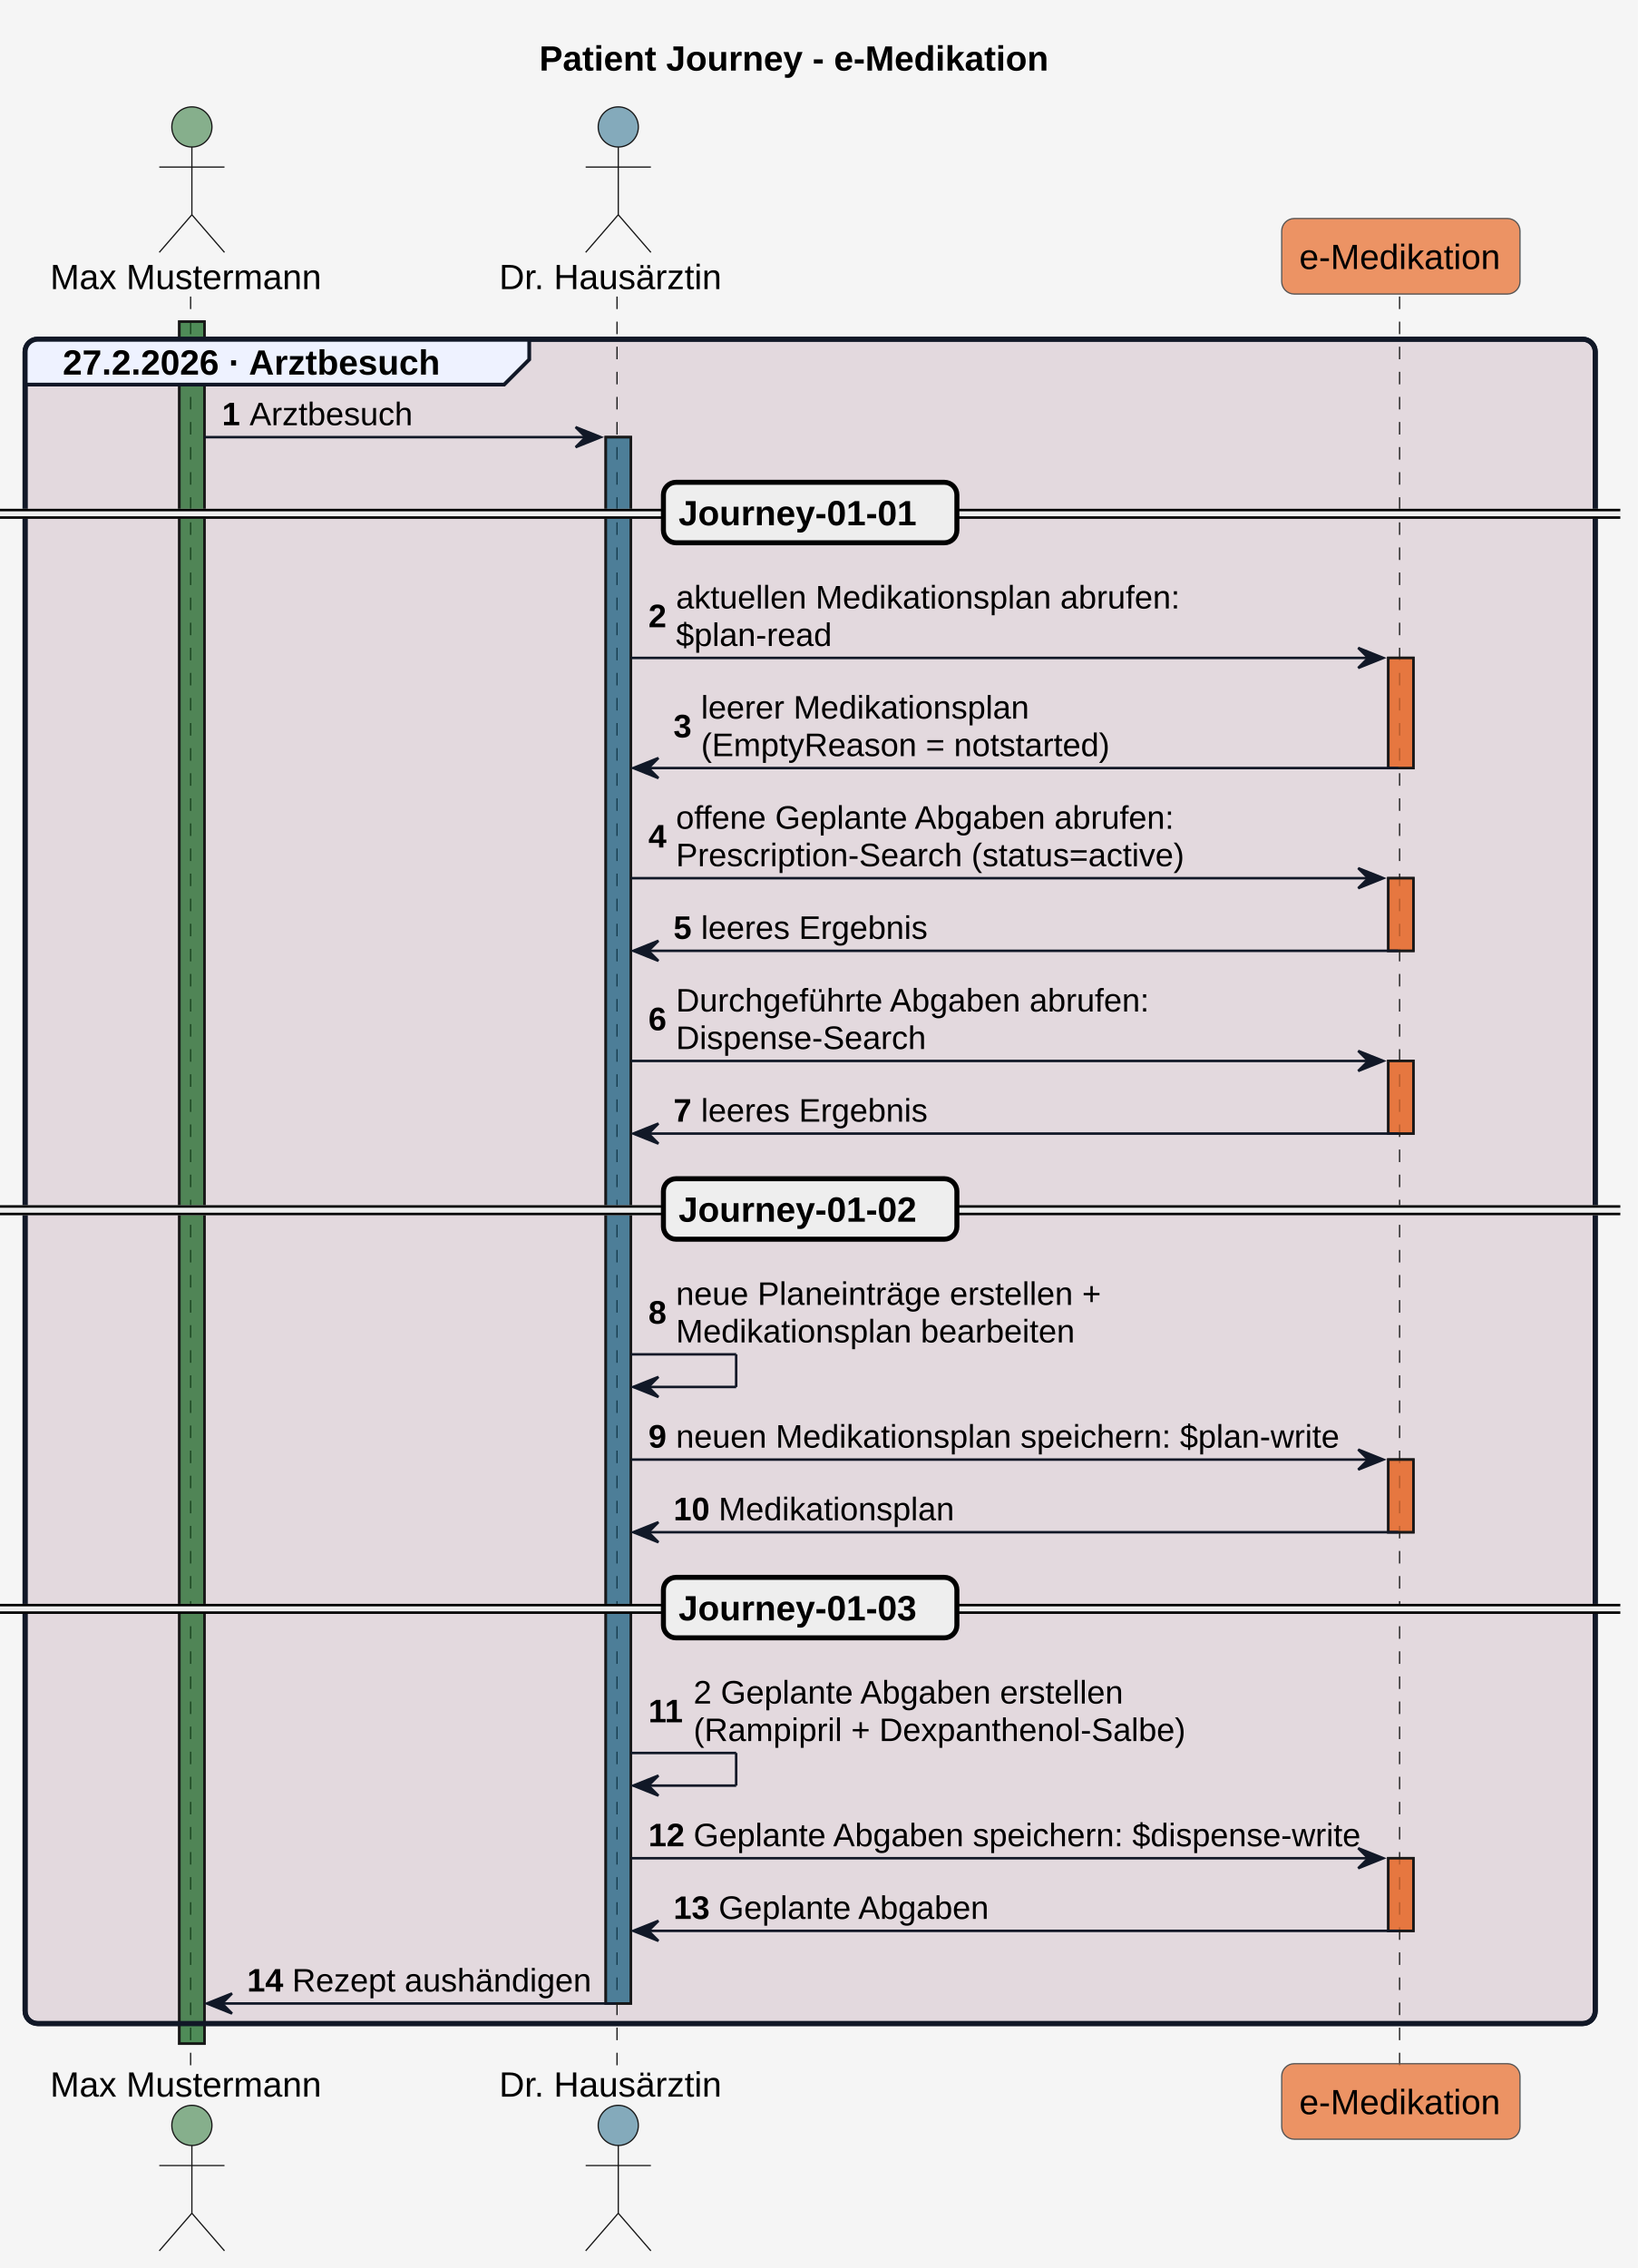
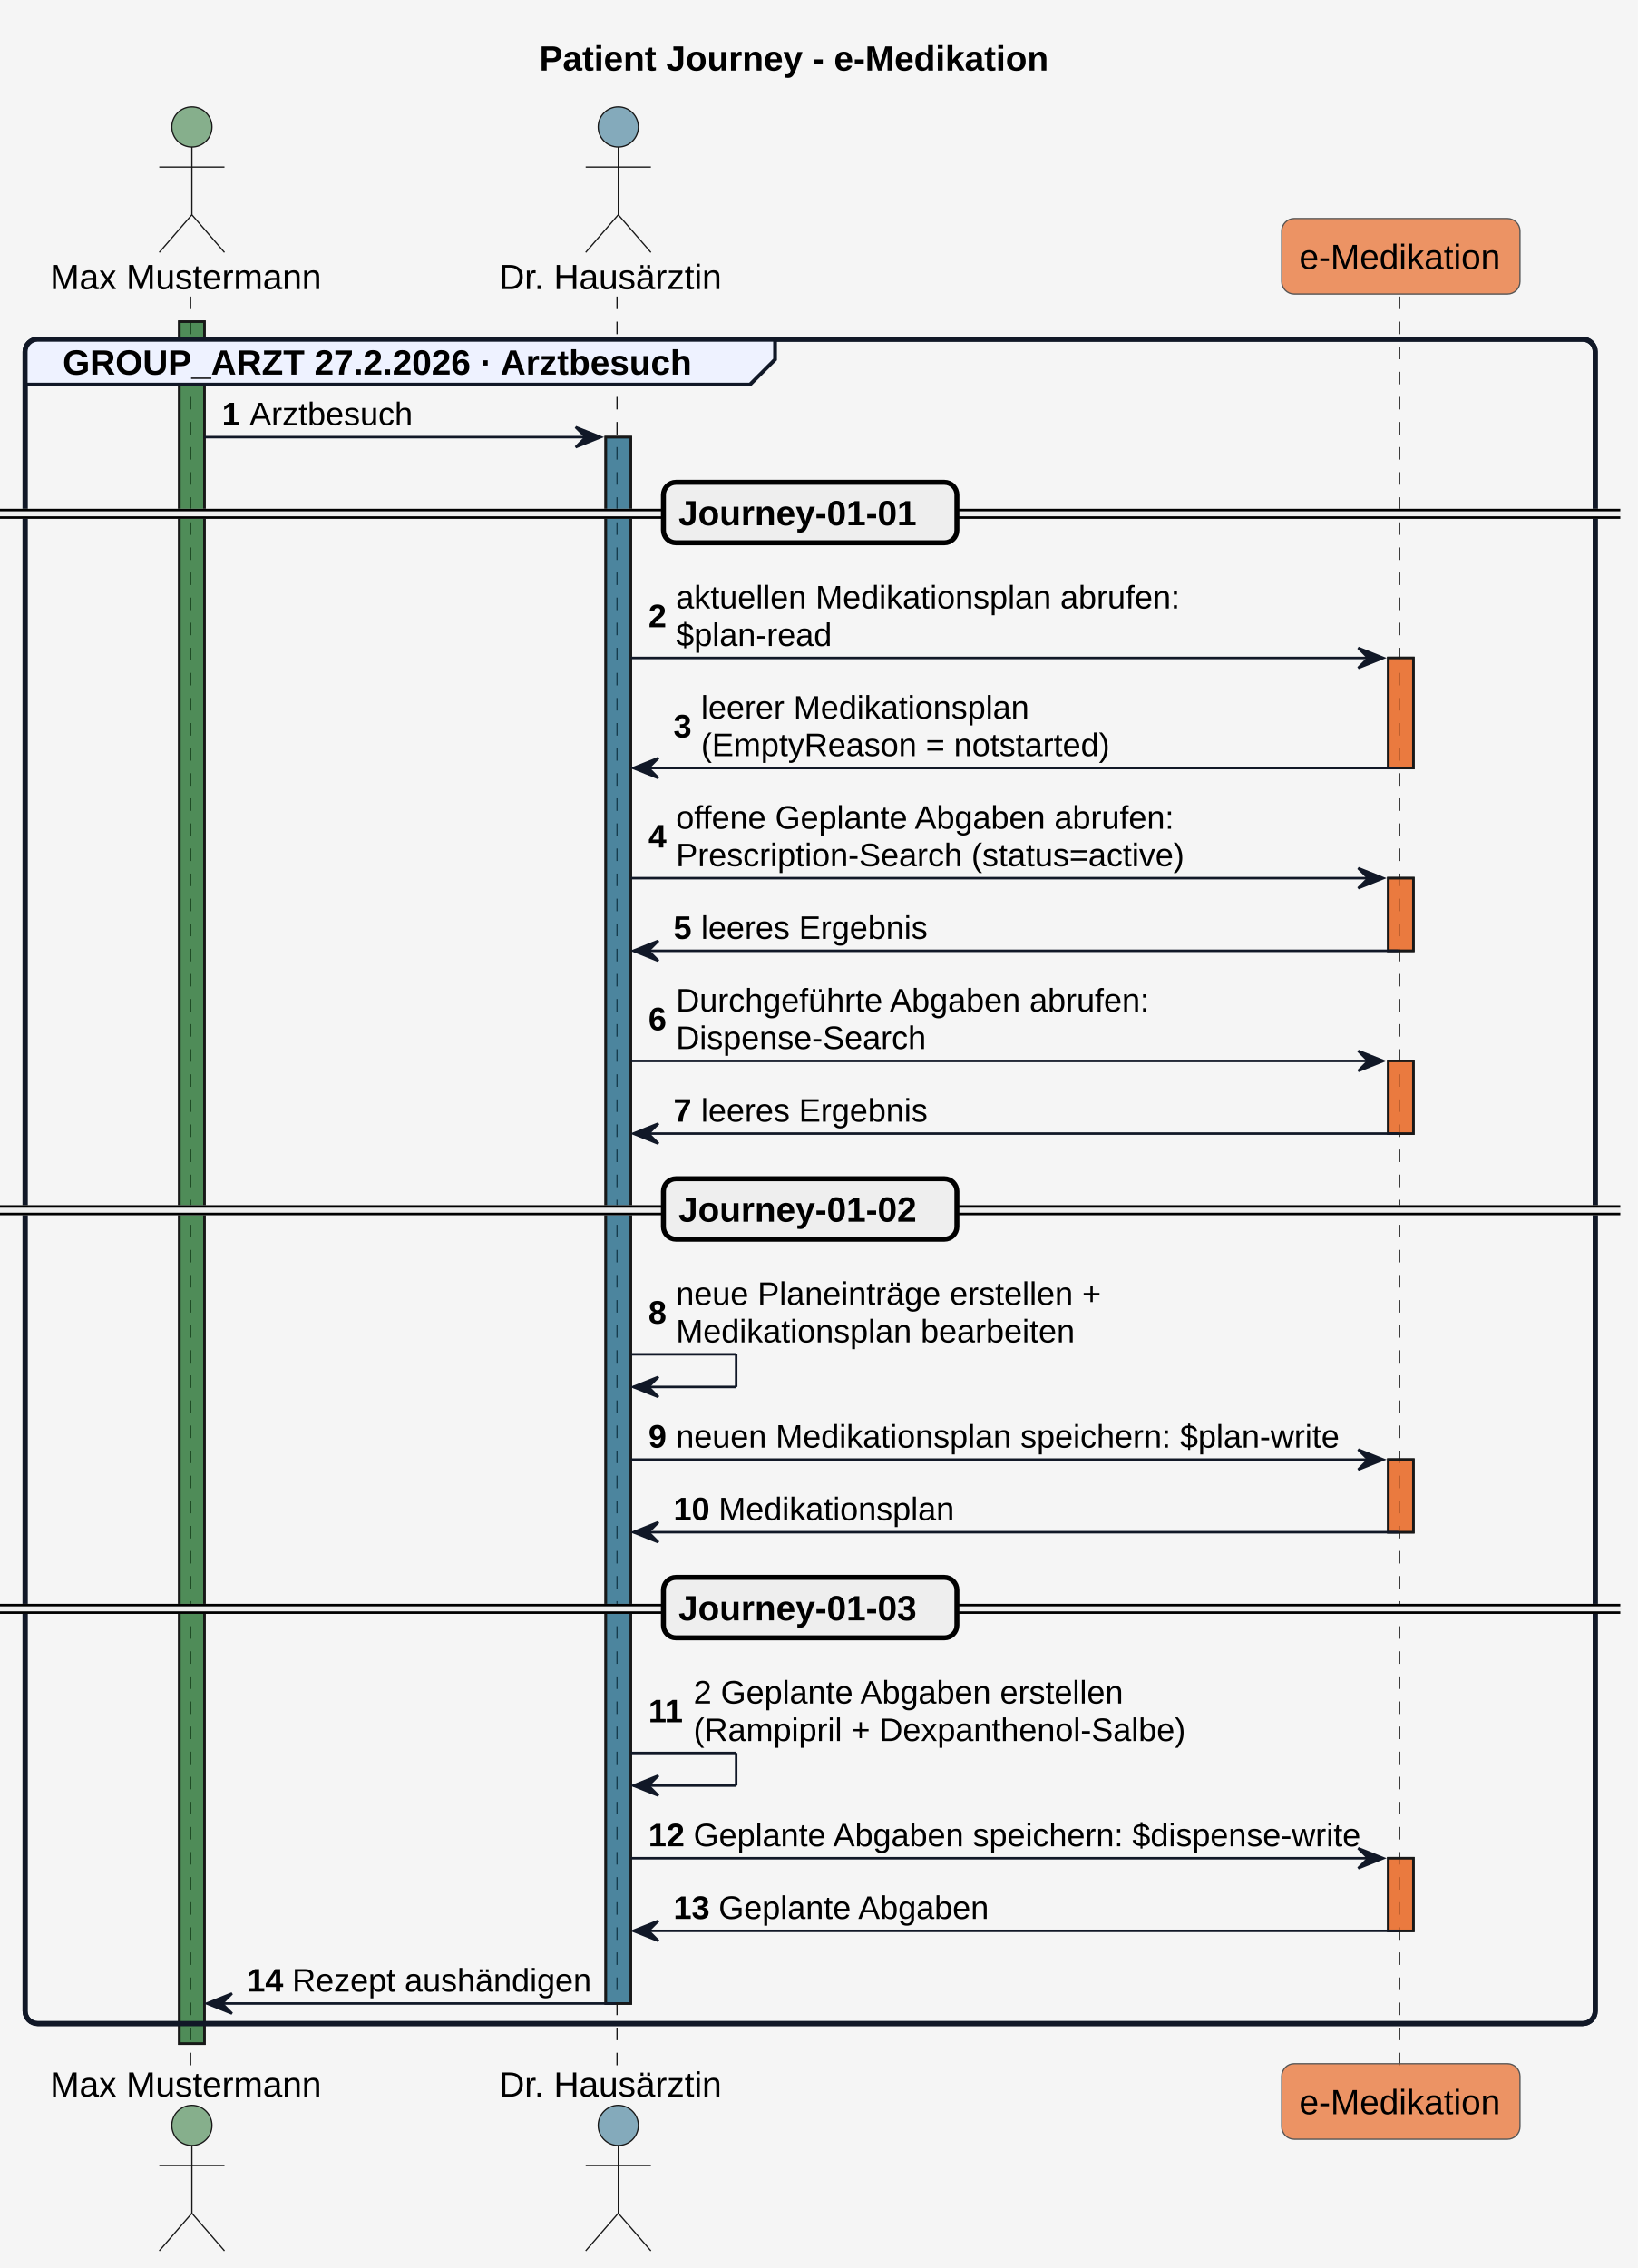
<svg xmlns="http://www.w3.org/2000/svg" contentStyleType="text/css" height="904px" preserveAspectRatio="none" style="width:653px;height:904px;background:#F5F5F5;" version="1.1" viewBox="0 0 653 904" width="653px" zoomAndPan="magnify">
  <defs />
  <g>
    <rect fill="#F5F5F5" height="904" style="stroke:none;stroke-width:1.0;" width="653" x="0" y="0" />
    <text fill="#000000" font-family="Arial" font-size="14" font-weight="bold" lengthAdjust="spacing" textLength="215" x="215" y="28.132">Patient Journey - e-Medikation</text>
    <rect fill="#196B24" fill-opacity="0.502" height="686.369" style="stroke:#181818;stroke-width:1.0;" width="10" x="71.5" y="128.197" />
    <rect fill="#156082" fill-opacity="0.502" height="624.322" style="stroke:#181818;stroke-width:1.0;" width="10" x="241.5" y="174.245" />
    <rect fill="#E97232" fill-opacity="0.741" height="43.898" style="stroke:#181818;stroke-width:1.0;" width="10" x="553.5" y="262.241" />
    <rect fill="#E97232" fill-opacity="0.741" height="28.949" style="stroke:#181818;stroke-width:1.0;" width="10" x="553.5" y="350.036" />
    <rect fill="#E97232" fill-opacity="0.741" height="28.949" style="stroke:#181818;stroke-width:1.0;" width="10" x="553.5" y="422.882" />
    <rect fill="#E97232" fill-opacity="0.741" height="28.949" style="stroke:#181818;stroke-width:1.0;" width="10" x="553.5" y="581.775" />
    <rect fill="#E97232" fill-opacity="0.741" height="28.949" style="stroke:#181818;stroke-width:1.0;" width="10" x="553.5" y="740.669" />
-     <rect fill="#96607D" fill-opacity="0.188" height="671.369" rx="5" ry="5" style="stroke:#111827;stroke-width:2.0;" width="626" x="10" y="135.197" />
+     <rect fill="none" height="671.369" rx="5" ry="5" style="stroke:#111827;stroke-width:2.0;" width="626" x="10" y="135.197" />
    <line style="stroke:#181818;stroke-width:0.5;stroke-dasharray:5.0,5.0;" x1="76" x2="76" y1="118.197" y2="823.566" />
    <line style="stroke:#181818;stroke-width:0.5;stroke-dasharray:5.0,5.0;" x1="246" x2="246" y1="118.197" y2="823.566" />
    <line style="stroke:#181818;stroke-width:0.5;stroke-dasharray:5.0,5.0;" x1="558" x2="558" y1="118.197" y2="823.566" />
    <text fill="#000000" font-family="Arial" font-size="14" lengthAdjust="spacing" textLength="107" x="20" y="115.231">Max Mustermann</text>
    <ellipse cx="76.5" cy="50.599" fill="#196B24" fill-opacity="0.502" rx="8" ry="8" style="stroke:#181818;stroke-width:0.5;" />
    <path d="M76.5,58.599 L76.5,85.599 M63.5,66.599 L89.5,66.599 M76.5,85.599 L63.5,100.599 M76.5,85.599 L89.5,100.599 " fill="none" style="stroke:#181818;stroke-width:0.5;" />
    <text fill="#000000" font-family="Arial" font-size="14" lengthAdjust="spacing" textLength="107" x="20" y="835.698">Max Mustermann</text>
    <ellipse cx="76.5" cy="847.165" fill="#196B24" fill-opacity="0.502" rx="8" ry="8" style="stroke:#181818;stroke-width:0.5;" />
    <path d="M76.5,855.165 L76.5,882.165 M63.5,863.165 L89.5,863.165 M76.5,882.165 L63.5,897.165 M76.5,882.165 L89.5,897.165 " fill="none" style="stroke:#181818;stroke-width:0.5;" />
    <text fill="#000000" font-family="Arial" font-size="14" lengthAdjust="spacing" textLength="89" x="199" y="115.231">Dr. Hausärztin</text>
    <ellipse cx="246.5" cy="50.599" fill="#156082" fill-opacity="0.502" rx="8" ry="8" style="stroke:#181818;stroke-width:0.5;" />
    <path d="M246.5,58.599 L246.5,85.599 M233.5,66.599 L259.5,66.599 M246.5,85.599 L233.5,100.599 M246.5,85.599 L259.5,100.599 " fill="none" style="stroke:#181818;stroke-width:0.5;" />
    <text fill="#000000" font-family="Arial" font-size="14" lengthAdjust="spacing" textLength="89" x="199" y="835.698">Dr. Hausärztin</text>
    <ellipse cx="246.5" cy="847.165" fill="#156082" fill-opacity="0.502" rx="8" ry="8" style="stroke:#181818;stroke-width:0.5;" />
    <path d="M246.5,855.165 L246.5,882.165 M233.5,863.165 L259.5,863.165 M246.5,882.165 L233.5,897.165 M246.5,882.165 L259.5,897.165 " fill="none" style="stroke:#181818;stroke-width:0.5;" />
    <rect fill="#E97232" fill-opacity="0.741" height="30.099" rx="5" ry="5" style="stroke:#555555;stroke-width:0.5;" width="95" x="511" y="87.099" />
    <text fill="#000000" font-family="Arial" font-size="14" lengthAdjust="spacing" textLength="81" x="518" y="107.231">e-Medikation</text>
    <rect fill="#E97232" fill-opacity="0.741" height="30.099" rx="5" ry="5" style="stroke:#555555;stroke-width:0.5;" width="95" x="511" y="822.566" />
    <text fill="#000000" font-family="Arial" font-size="14" lengthAdjust="spacing" textLength="81" x="518" y="842.698">e-Medikation</text>
    <rect fill="#196B24" fill-opacity="0.502" height="686.369" style="stroke:#181818;stroke-width:1.0;" width="10" x="71.5" y="128.197" />
    <rect fill="#156082" fill-opacity="0.502" height="624.322" style="stroke:#181818;stroke-width:1.0;" width="10" x="241.5" y="174.245" />
    <rect fill="#E97232" fill-opacity="0.741" height="43.898" style="stroke:#181818;stroke-width:1.0;" width="10" x="553.5" y="262.241" />
    <rect fill="#E97232" fill-opacity="0.741" height="28.949" style="stroke:#181818;stroke-width:1.0;" width="10" x="553.5" y="350.036" />
    <rect fill="#E97232" fill-opacity="0.741" height="28.949" style="stroke:#181818;stroke-width:1.0;" width="10" x="553.5" y="422.882" />
    <rect fill="#E97232" fill-opacity="0.741" height="28.949" style="stroke:#181818;stroke-width:1.0;" width="10" x="553.5" y="581.775" />
    <rect fill="#E97232" fill-opacity="0.741" height="28.949" style="stroke:#181818;stroke-width:1.0;" width="10" x="553.5" y="740.669" />
-     <path d="M15,135.197 L211,135.197 L211,143.296 L201,153.296 L10,153.296 L10,140.197 A5,5 0 0 1 15,135.197 " fill="#EEF2FF" style="stroke:#111827;stroke-width:1.5;" />
+     <path d="M15,135.197 L309,135.197 L309,143.296 L299,153.296 L10,153.296 L10,140.197 A5,5 0 0 1 15,135.197 " fill="#EEF2FF" style="stroke:#111827;stroke-width:1.5;" />
    <rect fill="none" height="671.369" rx="5" ry="5" style="stroke:#111827;stroke-width:2.0;" width="626" x="10" y="135.197" />
-     <text fill="#000000" font-family="Arial" font-size="14" font-weight="bold" lengthAdjust="spacing" textLength="156" x="25" y="149.329">27.2.2026 · Arztbesuch</text>
+     <text fill="#000000" font-family="Arial" font-size="14" font-weight="bold" lengthAdjust="spacing" textLength="254" x="25" y="149.329">GROUP_ARZT 27.2.2026 · Arztbesuch</text>
    <polygon fill="#111827" points="229.5,170.245,239.5,174.245,229.5,178.245,233.5,174.245" style="stroke:#111827;stroke-width:1.0;" />
    <line style="stroke:#111827;stroke-width:1.0;" x1="81.5" x2="235.5" y1="174.245" y2="174.245" />
    <text fill="#000000" font-family="Arial" font-size="13" font-weight="bold" lengthAdjust="spacing" textLength="7" x="88.5" y="169.49">1</text>
    <text fill="#000000" font-family="Arial" font-size="13" lengthAdjust="spacing" textLength="66" x="99.5" y="169.49">Arztbesuch</text>
    <rect fill="#EEEEEE" height="3" rx="5" ry="5" style="stroke:#EEEEEE;stroke-width:1.0;" width="646" x="0" y="203.294" />
    <line style="stroke:#000000;stroke-width:1.0;" x1="0" x2="646" y1="203.294" y2="203.294" />
    <line style="stroke:#000000;stroke-width:1.0;" x1="0" x2="646" y1="206.294" y2="206.294" />
    <rect fill="#EEEEEE" height="24.099" rx="5" ry="5" style="stroke:#000000;stroke-width:2.0;" width="117" x="264.5" y="192.245" />
    <text fill="#000000" font-family="Arial" font-size="14" font-weight="bold" lengthAdjust="spacing" textLength="99" x="270.5" y="209.376">Journey-01-01</text>
    <polygon fill="#111827" points="541.5,258.241,551.5,262.241,541.5,266.241,545.5,262.241" style="stroke:#111827;stroke-width:1.0;" />
    <line style="stroke:#111827;stroke-width:1.0;" x1="251.5" x2="547.5" y1="262.241" y2="262.241" />
    <text fill="#000000" font-family="Arial" font-size="13" font-weight="bold" lengthAdjust="spacing" textLength="7" x="258.5" y="250.012">2</text>
    <text fill="#000000" font-family="Arial" font-size="13" lengthAdjust="spacing" textLength="200" x="269.5" y="242.537">aktuellen Medikationsplan abrufen:</text>
    <text fill="#000000" font-family="Arial" font-size="13" lengthAdjust="spacing" textLength="60" x="269.5" y="257.486">$plan-read</text>
    <polygon fill="#111827" points="262.5,302.138,252.5,306.138,262.5,310.138,258.5,306.138" style="stroke:#111827;stroke-width:1.0;" />
    <line style="stroke:#111827;stroke-width:1.0;" x1="256.5" x2="557.5" y1="306.138" y2="306.138" />
    <text fill="#000000" font-family="Arial" font-size="13" font-weight="bold" lengthAdjust="spacing" textLength="7" x="268.5" y="293.909">3</text>
    <text fill="#000000" font-family="Arial" font-size="13" lengthAdjust="spacing" textLength="130" x="279.5" y="286.435">leerer Medikationsplan</text>
    <text fill="#000000" font-family="Arial" font-size="13" lengthAdjust="spacing" textLength="164" x="279.5" y="301.383">(EmptyReason = notstarted)</text>
    <polygon fill="#111827" points="541.5,346.036,551.5,350.036,541.5,354.036,545.5,350.036" style="stroke:#111827;stroke-width:1.0;" />
    <line style="stroke:#111827;stroke-width:1.0;" x1="251.5" x2="547.5" y1="350.036" y2="350.036" />
    <text fill="#000000" font-family="Arial" font-size="13" font-weight="bold" lengthAdjust="spacing" textLength="7" x="258.5" y="337.806">4</text>
    <text fill="#000000" font-family="Arial" font-size="13" lengthAdjust="spacing" textLength="195" x="269.5" y="330.332">offene Geplante Abgaben abrufen:</text>
    <text fill="#000000" font-family="Arial" font-size="13" lengthAdjust="spacing" textLength="203" x="269.5" y="345.281">Prescription-Search (status=active)</text>
    <polygon fill="#111827" points="262.5,374.984,252.5,378.984,262.5,382.984,258.5,378.984" style="stroke:#111827;stroke-width:1.0;" />
    <line style="stroke:#111827;stroke-width:1.0;" x1="256.5" x2="557.5" y1="378.984" y2="378.984" />
    <text fill="#000000" font-family="Arial" font-size="13" font-weight="bold" lengthAdjust="spacing" textLength="7" x="268.5" y="374.229">5</text>
    <text fill="#000000" font-family="Arial" font-size="13" lengthAdjust="spacing" textLength="90" x="279.5" y="374.229">leeres Ergebnis</text>
    <polygon fill="#111827" points="541.5,418.882,551.5,422.882,541.5,426.882,545.5,422.882" style="stroke:#111827;stroke-width:1.0;" />
    <line style="stroke:#111827;stroke-width:1.0;" x1="251.5" x2="547.5" y1="422.882" y2="422.882" />
    <text fill="#000000" font-family="Arial" font-size="13" font-weight="bold" lengthAdjust="spacing" textLength="7" x="258.5" y="410.653">6</text>
    <text fill="#000000" font-family="Arial" font-size="13" lengthAdjust="spacing" textLength="185" x="269.5" y="403.178">Durchgeführte Abgaben abrufen:</text>
    <text fill="#000000" font-family="Arial" font-size="13" lengthAdjust="spacing" textLength="99" x="269.5" y="418.127">Dispense-Search</text>
    <polygon fill="#111827" points="262.5,447.831,252.5,451.831,262.5,455.831,258.5,451.831" style="stroke:#111827;stroke-width:1.0;" />
    <line style="stroke:#111827;stroke-width:1.0;" x1="256.5" x2="557.5" y1="451.831" y2="451.831" />
    <text fill="#000000" font-family="Arial" font-size="13" font-weight="bold" lengthAdjust="spacing" textLength="7" x="268.5" y="447.076">7</text>
    <text fill="#000000" font-family="Arial" font-size="13" lengthAdjust="spacing" textLength="90" x="279.5" y="447.076">leeres Ergebnis</text>
    <rect fill="#EEEEEE" height="3" rx="5" ry="5" style="stroke:#EEEEEE;stroke-width:1.0;" width="646" x="0" y="480.88" />
    <line style="stroke:#000000;stroke-width:1.0;" x1="0" x2="646" y1="480.88" y2="480.88" />
    <line style="stroke:#000000;stroke-width:1.0;" x1="0" x2="646" y1="483.88" y2="483.88" />
    <rect fill="#EEEEEE" height="24.099" rx="5" ry="5" style="stroke:#000000;stroke-width:2.0;" width="117" x="264.5" y="469.831" />
    <text fill="#000000" font-family="Arial" font-size="14" font-weight="bold" lengthAdjust="spacing" textLength="99" x="270.5" y="486.962">Journey-01-02</text>
    <line style="stroke:#111827;stroke-width:1.0;" x1="251.5" x2="293.5" y1="539.827" y2="539.827" />
    <line style="stroke:#111827;stroke-width:1.0;" x1="293.5" x2="293.5" y1="539.827" y2="552.827" />
    <line style="stroke:#111827;stroke-width:1.0;" x1="252.5" x2="293.5" y1="552.827" y2="552.827" />
    <polygon fill="#111827" points="262.5,548.827,252.5,552.827,262.5,556.827,258.5,552.827" style="stroke:#111827;stroke-width:1.0;" />
    <text fill="#000000" font-family="Arial" font-size="13" font-weight="bold" lengthAdjust="spacing" textLength="7" x="258.5" y="527.597">8</text>
    <text fill="#000000" font-family="Arial" font-size="13" lengthAdjust="spacing" textLength="169" x="269.5" y="520.123">neue Planeinträge erstellen +</text>
    <text fill="#000000" font-family="Arial" font-size="13" lengthAdjust="spacing" textLength="158" x="269.5" y="535.072">Medikationsplan bearbeiten</text>
    <polygon fill="#111827" points="541.5,577.775,551.5,581.775,541.5,585.775,545.5,581.775" style="stroke:#111827;stroke-width:1.0;" />
    <line style="stroke:#111827;stroke-width:1.0;" x1="251.5" x2="547.5" y1="581.775" y2="581.775" />
    <text fill="#000000" font-family="Arial" font-size="13" font-weight="bold" lengthAdjust="spacing" textLength="7" x="258.5" y="577.02">9</text>
    <text fill="#000000" font-family="Arial" font-size="13" lengthAdjust="spacing" textLength="263" x="269.5" y="577.02">neuen Medikationsplan speichern: $plan-write</text>
    <polygon fill="#111827" points="262.5,606.724,252.5,610.724,262.5,614.724,258.5,610.724" style="stroke:#111827;stroke-width:1.0;" />
    <line style="stroke:#111827;stroke-width:1.0;" x1="256.5" x2="557.5" y1="610.724" y2="610.724" />
    <text fill="#000000" font-family="Arial" font-size="13" font-weight="bold" lengthAdjust="spacing" textLength="14" x="268.5" y="605.969">10</text>
    <text fill="#000000" font-family="Arial" font-size="13" lengthAdjust="spacing" textLength="94" x="286.5" y="605.969">Medikationsplan</text>
    <rect fill="#EEEEEE" height="3" rx="5" ry="5" style="stroke:#EEEEEE;stroke-width:1.0;" width="646" x="0" y="639.773" />
    <line style="stroke:#000000;stroke-width:1.0;" x1="0" x2="646" y1="639.773" y2="639.773" />
    <line style="stroke:#000000;stroke-width:1.0;" x1="0" x2="646" y1="642.773" y2="642.773" />
    <rect fill="#EEEEEE" height="24.099" rx="5" ry="5" style="stroke:#000000;stroke-width:2.0;" width="117" x="264.5" y="628.724" />
    <text fill="#000000" font-family="Arial" font-size="14" font-weight="bold" lengthAdjust="spacing" textLength="99" x="270.5" y="645.856">Journey-01-03</text>
    <line style="stroke:#111827;stroke-width:1.0;" x1="251.5" x2="293.5" y1="698.72" y2="698.72" />
    <line style="stroke:#111827;stroke-width:1.0;" x1="293.5" x2="293.5" y1="698.72" y2="711.72" />
    <line style="stroke:#111827;stroke-width:1.0;" x1="252.5" x2="293.5" y1="711.72" y2="711.72" />
    <polygon fill="#111827" points="262.5,707.72,252.5,711.72,262.5,715.72,258.5,711.72" style="stroke:#111827;stroke-width:1.0;" />
    <text fill="#000000" font-family="Arial" font-size="13" font-weight="bold" lengthAdjust="spacing" textLength="14" x="258.5" y="686.491">11</text>
    <text fill="#000000" font-family="Arial" font-size="13" lengthAdjust="spacing" textLength="171" x="276.5" y="679.017">2 Geplante Abgaben erstellen</text>
    <text fill="#000000" font-family="Arial" font-size="13" lengthAdjust="spacing" textLength="194" x="276.5" y="693.965">(Rampipril + Dexpanthenol-Salbe)</text>
    <polygon fill="#111827" points="541.5,736.669,551.5,740.669,541.5,744.669,545.5,740.669" style="stroke:#111827;stroke-width:1.0;" />
    <line style="stroke:#111827;stroke-width:1.0;" x1="251.5" x2="547.5" y1="740.669" y2="740.669" />
    <text fill="#000000" font-family="Arial" font-size="13" font-weight="bold" lengthAdjust="spacing" textLength="14" x="258.5" y="735.914">12</text>
    <text fill="#000000" font-family="Arial" font-size="13" lengthAdjust="spacing" textLength="265" x="276.5" y="735.914">Geplante Abgaben speichern: $dispense-write</text>
    <polygon fill="#111827" points="262.5,765.618,252.5,769.618,262.5,773.618,258.5,769.618" style="stroke:#111827;stroke-width:1.0;" />
    <line style="stroke:#111827;stroke-width:1.0;" x1="256.5" x2="557.5" y1="769.618" y2="769.618" />
    <text fill="#000000" font-family="Arial" font-size="13" font-weight="bold" lengthAdjust="spacing" textLength="14" x="268.5" y="764.863">13</text>
    <text fill="#000000" font-family="Arial" font-size="13" lengthAdjust="spacing" textLength="107" x="286.5" y="764.863">Geplante Abgaben</text>
    <polygon fill="#111827" points="92.5,794.566,82.5,798.566,92.5,802.566,88.5,798.566" style="stroke:#111827;stroke-width:1.0;" />
    <line style="stroke:#111827;stroke-width:1.0;" x1="86.5" x2="245.5" y1="798.566" y2="798.566" />
    <text fill="#000000" font-family="Arial" font-size="13" font-weight="bold" lengthAdjust="spacing" textLength="14" x="98.5" y="793.812">14</text>
    <text fill="#000000" font-family="Arial" font-size="13" lengthAdjust="spacing" textLength="118" x="116.5" y="793.812">Rezept aushändigen</text>
  </g>
</svg>
